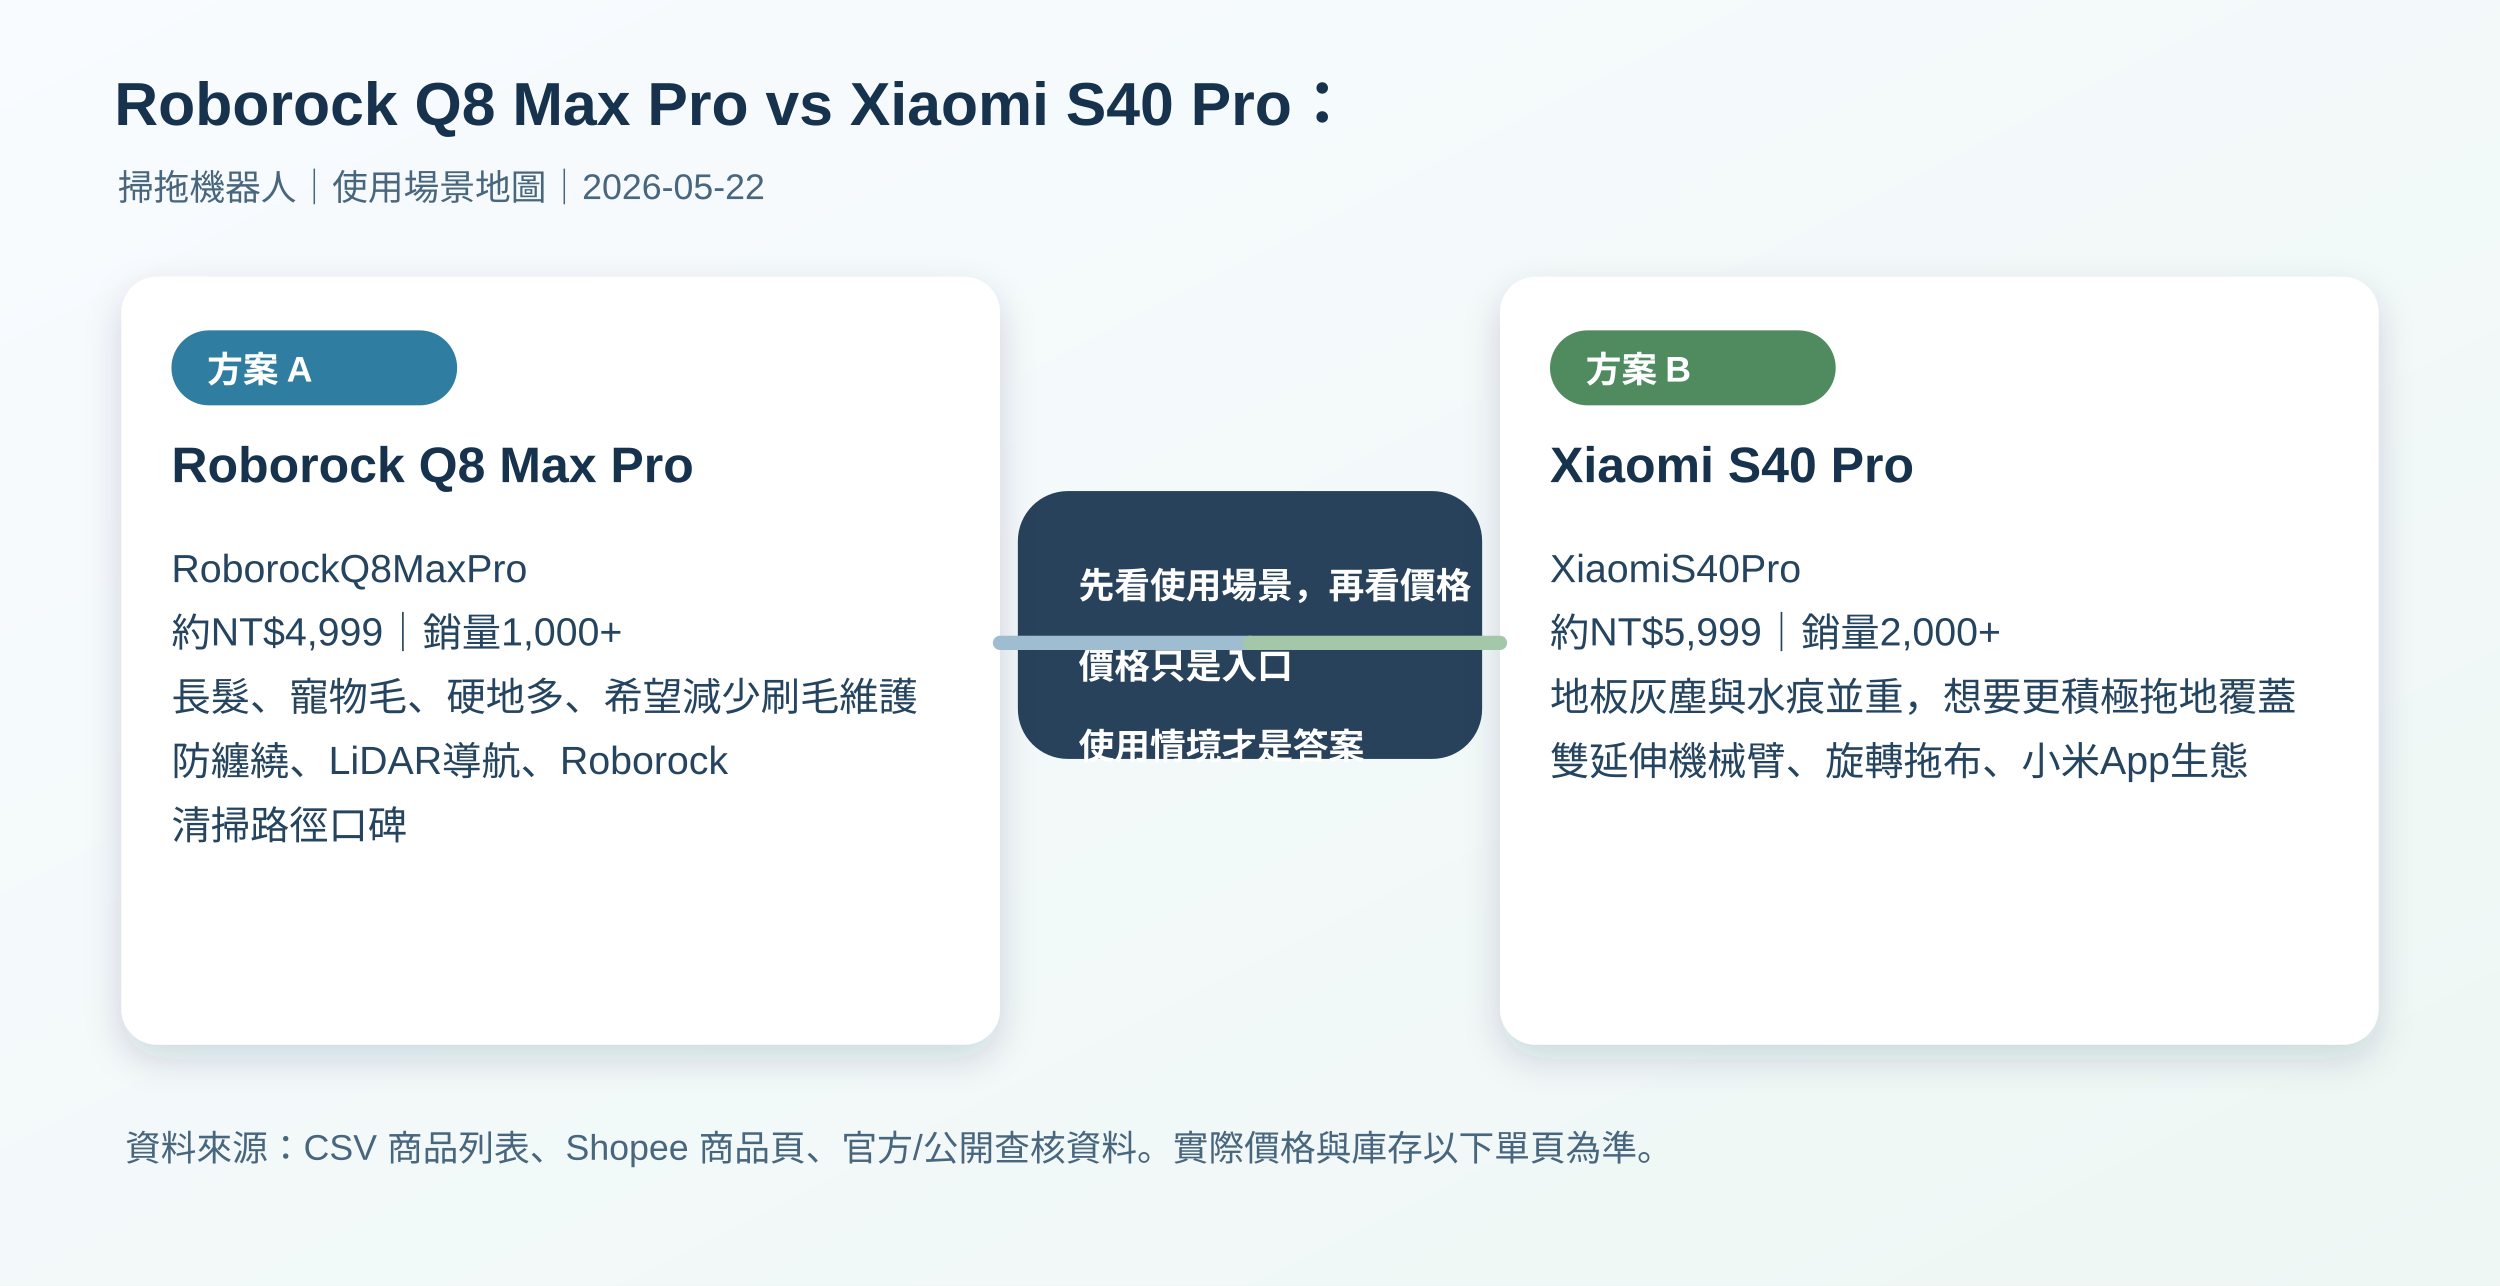
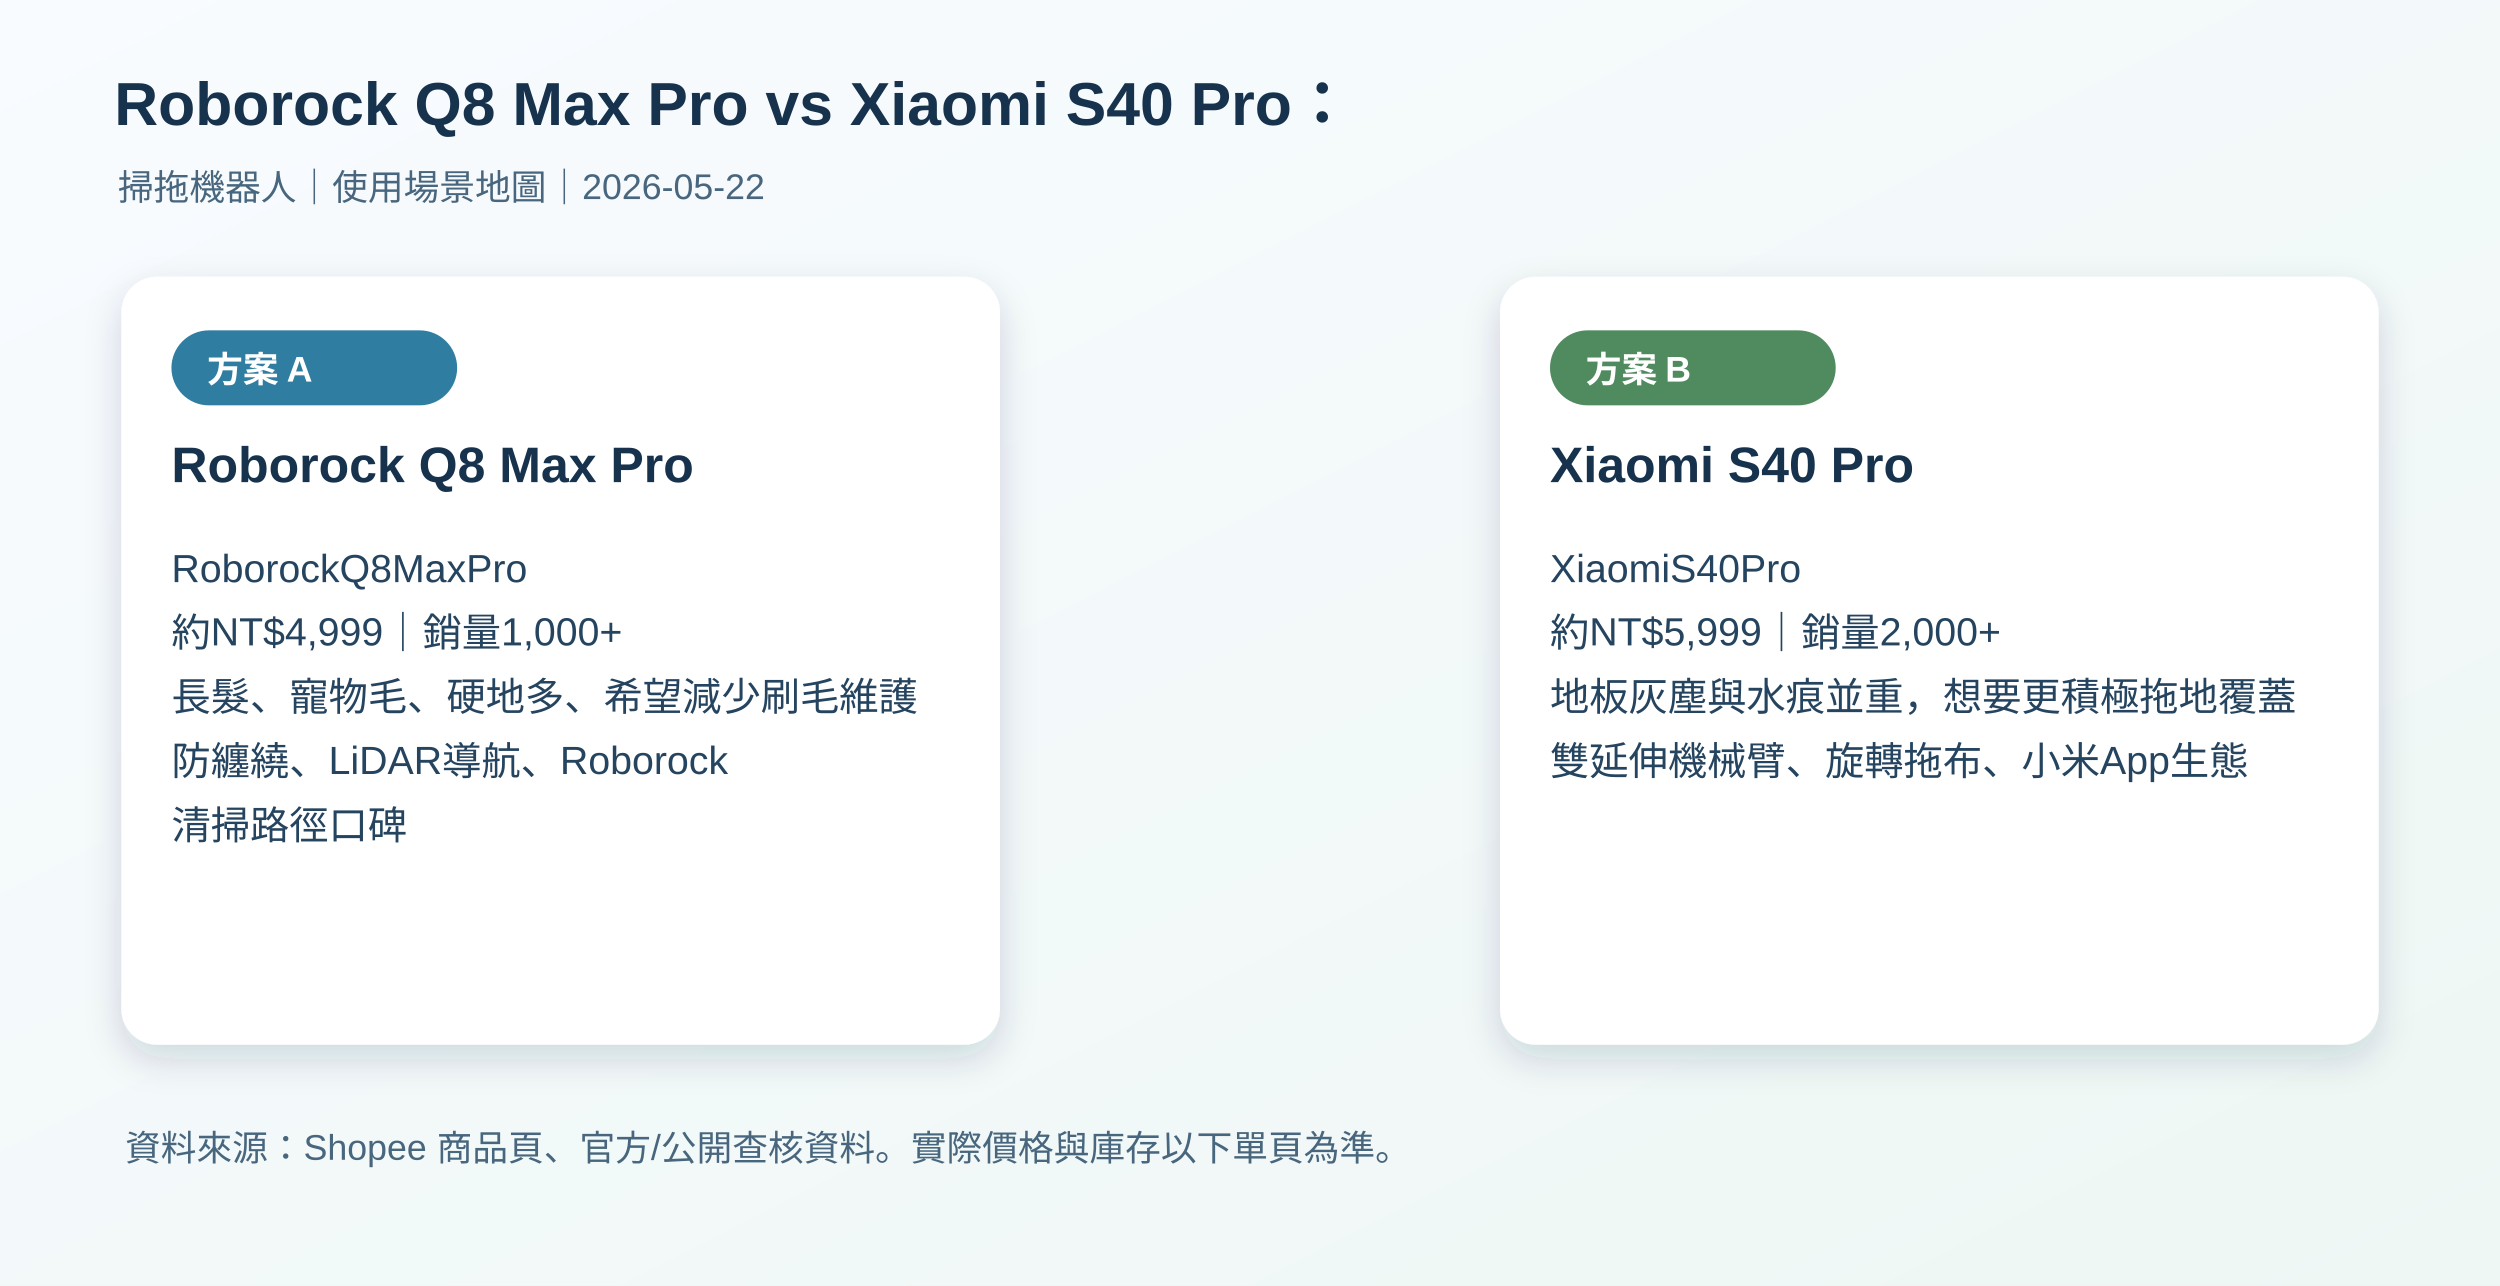
<svg xmlns="http://www.w3.org/2000/svg" width="1400" height="720" viewBox="0 0 1400 720" role="img" aria-labelledby="title desc">
  <defs>
    <linearGradient id="bg" x1="0" x2="1" y1="0" y2="1">
      <stop offset="0%" stop-color="#f8fbff" />
      <stop offset="100%" stop-color="#eef7f4" />
    </linearGradient>
    <filter id="shadow" x="-10%" y="-10%" width="120%" height="120%">
      <feDropShadow dx="0" dy="8" stdDeviation="10" flood-color="#17324d" flood-opacity="0.16" />
    </filter>
  </defs>
  <style>
    .title { font: 700 34px "Noto Sans TC", "Microsoft JhengHei", Arial, sans-serif; fill: #17324d; }
    .small { font: 500 20px "Noto Sans TC", "Microsoft JhengHei", Arial, sans-serif; fill: #48667d; }
    .label { font: 700 28px "Noto Sans TC", "Microsoft JhengHei", Arial, sans-serif; fill: #17324d; }
    .body { font: 500 22px "Noto Sans TC", "Microsoft JhengHei", Arial, sans-serif; fill: #25445f; }
    .pill { font: 700 20px "Noto Sans TC", "Microsoft JhengHei", Arial, sans-serif; fill: #ffffff; }
  </style>
  <rect width="1400" height="720" fill="url(#bg)" />
  <text x="64" y="70" class="title">Roborock Q8 Max Pro vs Xiaomi S40 Pro：</text>
  <text x="66" y="112" class="small">掃拖機器人｜使用場景地圖｜2026-05-22</text>
  <rect x="68" y="155" width="492" height="430" rx="20" fill="#ffffff" filter="url(#shadow)" />
  <rect x="840" y="155" width="492" height="430" rx="20" fill="#ffffff" filter="url(#shadow)" />
  <rect x="96" y="185" width="160" height="42" rx="21" fill="#2f7da1" />
  <rect x="868" y="185" width="160" height="42" rx="21" fill="#4f8b5f" />
  <text x="116" y="214" class="pill">方案 A</text>
  <text x="888" y="214" class="pill">方案 B</text>
  <text x="96" y="270" class="label">Roborock Q8 Max Pro</text>
  <text x="868" y="270" class="label">Xiaomi S40 Pro</text>
  <text x="96" y="326" class="body">RoborockQ8MaxPro</text>
  <text x="96" y="362" class="body">約NT$4,999｜銷量1,000+</text>
  <text x="96" y="398" class="body">長髮、寵物毛、硬地多、希望減少刷毛維護</text>
  <text x="96" y="434" class="body">防纏繞、LiDAR導航、Roborock</text>
  <text x="96" y="470" class="body">清掃路徑口碑</text>
  <text x="868" y="326" class="body">XiaomiS40Pro</text>
  <text x="868" y="362" class="body">約NT$5,999｜銷量2,000+</text>
  <text x="868" y="398" class="body">地板灰塵與水痕並重，想要更積極拖地覆蓋</text>
  <text x="868" y="434" class="body">雙延伸機械臂、旋轉拖布、小米App生態</text>
-   <rect x="570" y="275" width="260" height="150" rx="28" fill="#17324d" opacity="0.92" />
-   <text x="604" y="335" class="pill">先看使用場景，再看價格</text>
-   <text x="604" y="380" class="pill">價格只是入口</text>
-   <text x="604" y="425" class="pill">使用情境才是答案</text>
-   <path d="M560 360 C625 360 650 360 700 360" stroke="#9fbdd0" stroke-width="8" stroke-linecap="round" />
-   <path d="M840 360 C775 360 750 360 700 360" stroke="#a5c7a9" stroke-width="8" stroke-linecap="round" />
-   <text x="70" y="650" class="small">資料來源：CSV 商品列表、Shopee 商品頁、官方/公開查核資料。實際價格與庫存以下單頁為準。</text>
+   <text x="70" y="650" class="small">資料來源：Shopee 商品頁、官方/公開查核資料。實際價格與庫存以下單頁為準。</text>
</svg>
